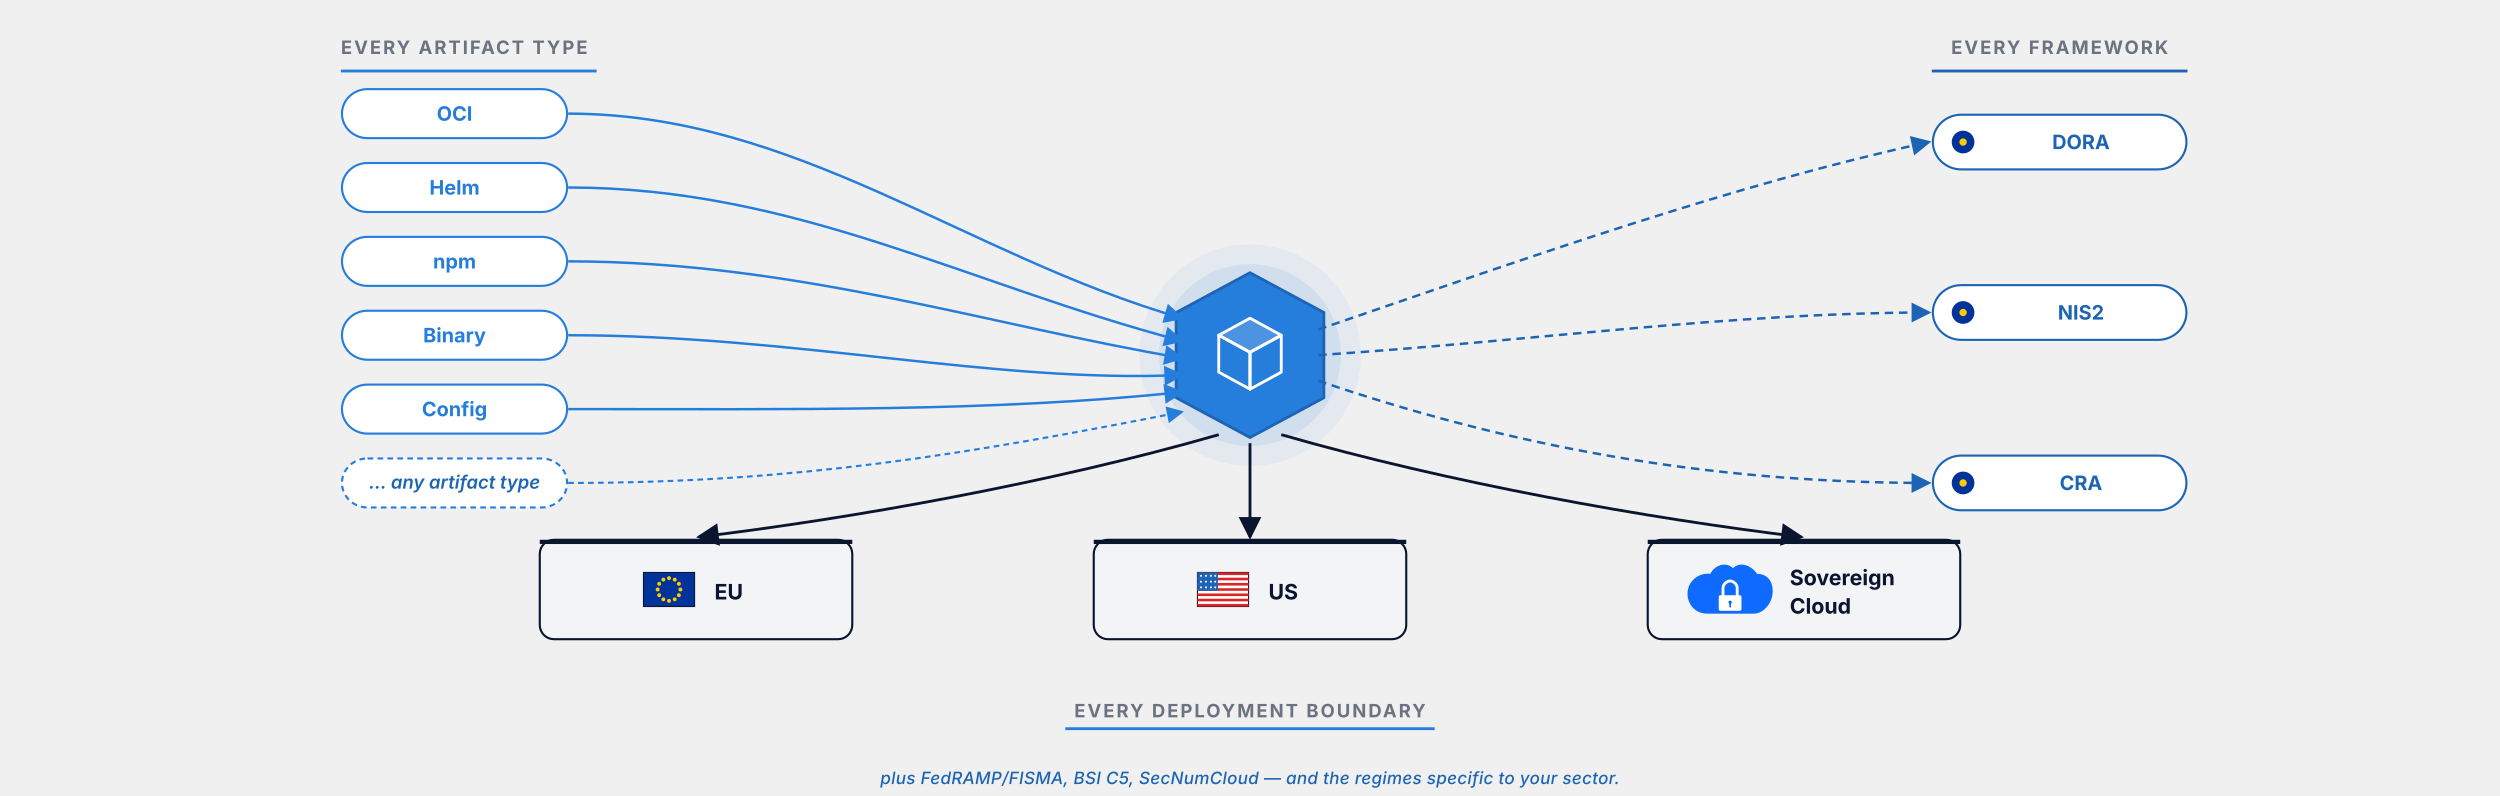
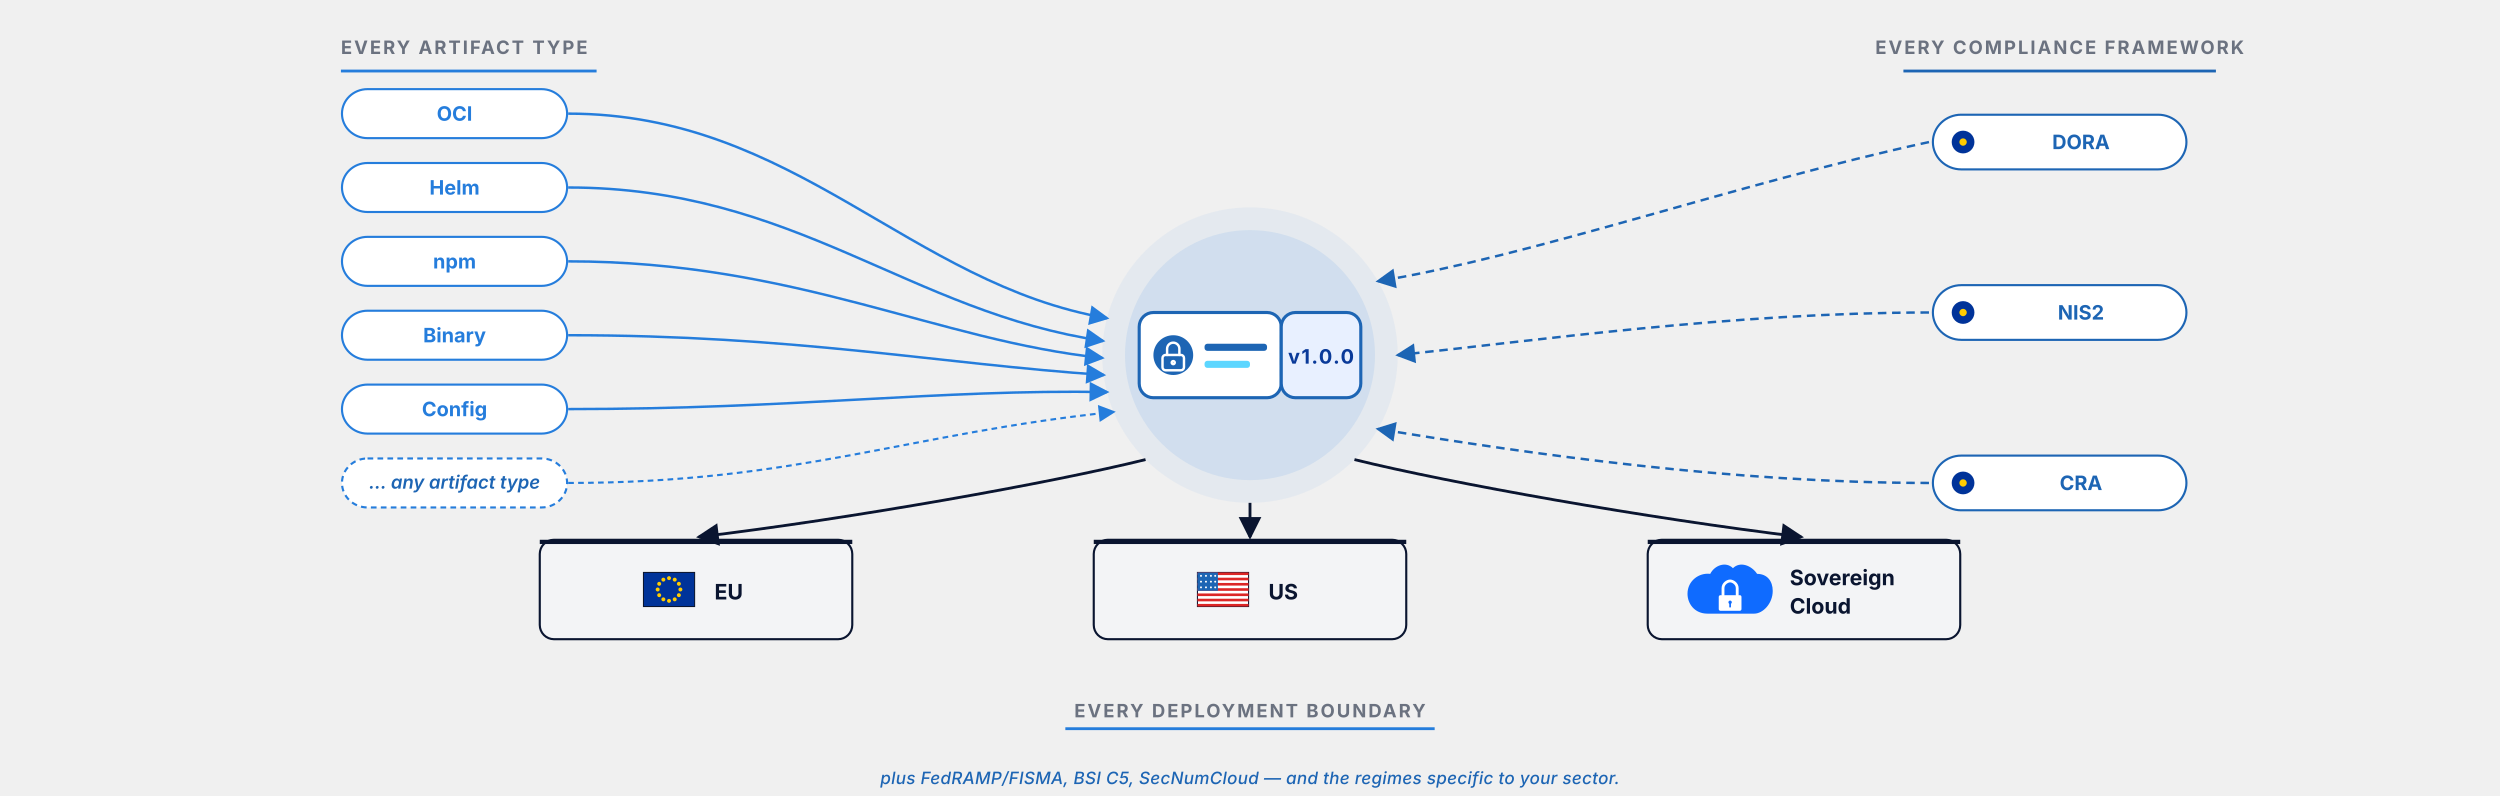
<svg xmlns="http://www.w3.org/2000/svg" viewBox="0 0 1760 560" font-family="Aptos, Inter, system-ui, sans-serif">
  <defs>
    <marker id="ah-artifact" markerWidth="8" markerHeight="8" refX="7" refY="4" orient="auto">
      <polygon points="0 0, 8 4, 0 8" fill="#257DDC" />
    </marker>
    <marker id="ah-regulator" markerWidth="8" markerHeight="8" refX="7" refY="4" orient="auto">
      <polygon points="0 0, 8 4, 0 8" fill="#1D65B4" />
    </marker>
    <marker id="ah-boundary" markerWidth="8" markerHeight="8" refX="7" refY="4" orient="auto">
      <polygon points="0 0, 8 4, 0 8" fill="#0A1530" />
    </marker>
    <g id="flag-eu">
      <rect x="0" y="0" width="36" height="24" fill="#003399" stroke="#0A1530" stroke-width="0.75" />
      <g fill="#FFCC00">
        <circle cx="18" cy="4" r="1.4" />
        <circle cx="22" cy="5.07" r="1.4" />
        <circle cx="24.93" cy="8" r="1.4" />
        <circle cx="26" cy="12" r="1.4" />
        <circle cx="24.93" cy="16" r="1.4" />
        <circle cx="22" cy="18.93" r="1.4" />
        <circle cx="18" cy="20" r="1.4" />
        <circle cx="14" cy="18.93" r="1.4" />
        <circle cx="11.07" cy="16" r="1.4" />
        <circle cx="10" cy="12" r="1.4" />
        <circle cx="11.07" cy="8" r="1.4" />
        <circle cx="14" cy="5.07" r="1.4" />
      </g>
    </g>
    <g id="flag-us">
      <rect x="0" y="0" width="36" height="24" fill="#FFFFFF" stroke="#0A1530" stroke-width="0.75" />
      <rect x="0" y="0" width="36" height="1.85" fill="#DC2626" />
      <rect x="0" y="3.7" width="36" height="1.85" fill="#DC2626" />
      <rect x="0" y="7.4" width="36" height="1.85" fill="#DC2626" />
      <rect x="0" y="11.1" width="36" height="1.85" fill="#DC2626" />
      <rect x="0" y="14.8" width="36" height="1.85" fill="#DC2626" />
      <rect x="0" y="18.5" width="36" height="1.85" fill="#DC2626" />
      <rect x="0" y="22.15" width="36" height="1.85" fill="#DC2626" />
      <rect x="0" y="0" width="14.4" height="12.92" fill="#1D65B4" />
      <g fill="#FFFFFF">
        <circle cx="2.5" cy="2.4" r="0.7" />
        <circle cx="6" cy="2.4" r="0.7" />
        <circle cx="9.5" cy="2.4" r="0.7" />
        <circle cx="12.5" cy="2.4" r="0.7" />
        <circle cx="2.5" cy="6.5" r="0.7" />
        <circle cx="6" cy="6.5" r="0.7" />
        <circle cx="9.5" cy="6.5" r="0.7" />
        <circle cx="12.5" cy="6.5" r="0.7" />
        <circle cx="2.5" cy="10.5" r="0.7" />
        <circle cx="6" cy="10.5" r="0.7" />
        <circle cx="9.5" cy="10.5" r="0.7" />
        <circle cx="12.5" cy="10.5" r="0.7" />
      </g>
    </g>
    <g id="cloud-lock">
      <path d="M 14 32 C 5 32 0 25 0 18 C 0 9 8 3 16 4 C 19 -2 27 -5 32 0 C 37 -5 45 -2 49 4 C 56 4 60 9 60 16 C 60 25 53 32 47 32 Z" fill="#0F6BFF" stroke="none" />
      <path d="M 25 19 L 25 14 C 25 11 28 9 30 9 C 32 9 35 11 35 14 L 35 19" stroke="#FFFFFF" stroke-width="2" fill="none" stroke-linecap="round" stroke-linejoin="round" />
      <rect x="22" y="19" width="16" height="11" rx="1.2" ry="1.2" fill="#FFFFFF" stroke="none" />
      <circle cx="30" cy="24" r="1.2" fill="#0F6BFF" />
      <rect x="29.4" y="24" width="1.2" height="3.6" fill="#0F6BFF" />
    </g>
    <style>
      .eyebrow      { font-size: 13px; font-weight: 700; letter-spacing: 1.4px; fill: #6B7280; }
      .pill-stroke  { fill: #FFFFFF; stroke: #257DDC; stroke-width: 1.5; }
      .pill-text    { font-size: 14px; font-weight: 700; fill: #257DDC; }
      .pill-stroke-soft { fill: #FFFFFF; stroke: #257DDC; stroke-width: 1.5; stroke-dasharray: 4 3; }
      .pill-text-soft   { font-size: 13px; font-weight: 600; fill: #1D65B4; font-style: italic; }
      .reg-stroke   { fill: #FFFFFF; stroke: #1D65B4; stroke-width: 1.5; }
      .reg-text     { font-size: 14px; font-weight: 700; fill: #1D65B4; }
      .bd-fill      { fill: #F3F4F6; stroke: #0A1530; stroke-width: 1.5; }
      .bd-text      { font-size: 15px; font-weight: 700; fill: #0A1530; }
      .spoke-art    { stroke: #257DDC;  stroke-width: 1.75; fill: none; }
      .spoke-art-soft { stroke: #257DDC;  stroke-width: 1.5;  fill: none; stroke-dasharray: 4 3; }
      .spoke-reg    { stroke: #1D65B4;  stroke-width: 1.75; fill: none; stroke-dasharray: 6 4; }
      .spoke-bnd    { stroke: #0A1530;  stroke-width: 2;    fill: none; }
      .footer       { font-size: 12px; font-weight: 500; font-style: italic; fill: #1D65B4; letter-spacing: 0.2px; }
    </style>
  </defs>
-   <g transform="translate(816,186)">
-     <circle cx="64" cy="64" r="78" fill="#257DDC" fill-opacity="0.06" />
-     <circle cx="64" cy="64" r="64" fill="#257DDC" fill-opacity="0.10" />
-     <polygon points="64,6 116,34 116,94 64,122 12,94 12,34" fill="#257DDC" stroke="#1D65B4" stroke-width="2" />
-     <g stroke="#FFFFFF" stroke-width="2" fill="none" stroke-linejoin="round" stroke-linecap="round">
-       <polygon points="64,38 86,50 64,62 42,50" fill="#FFFFFF" fill-opacity="0.18" />
-       <polygon points="42,50 64,62 64,88 42,76" />
-       <polygon points="86,50 64,62 64,88 86,76" />
+   <g transform="translate(802,220)">
+     <circle cx="78" cy="30" r="104" fill="#257DDC" fill-opacity="0.06" />
+     <circle cx="78" cy="30" r="88" fill="#257DDC" fill-opacity="0.10" />
+     <g>
+       <rect x="0" y="0" width="100" height="60" rx="10" fill="#FFFFFF" stroke="#1D65B4" stroke-width="2.2" />
+       <line x1="100" y1="8" x2="100" y2="52" stroke="#1D65B4" stroke-width="1.8" stroke-dasharray="5 3" />
+       <rect x="100" y="0" width="56" height="60" rx="10" fill="#E8F0FF" stroke="#1D65B4" stroke-width="2.2" />
+       <circle cx="24" cy="30" r="14" fill="#1D65B4" />
+       <g fill="none" stroke="#FFFFFF" stroke-width="1.6" stroke-linecap="round" stroke-linejoin="round" transform="translate(11,18) scale(1.08)">
+         <path d="M5 13a2 2 0 0 1 2 -2h10a2 2 0 0 1 2 2v6a2 2 0 0 1 -2 2h-10a2 2 0 0 1 -2 -2v-6" />
+         <circle cx="12" cy="16" r="1" />
+         <path d="M8 11v-4a4 4 0 1 1 8 0v4" />
+       </g>
+       <rect x="46" y="22" width="44" height="5" rx="2" fill="#1D65B4" />
+       <rect x="46" y="34" width="32" height="5" rx="2" fill="#5cd6ff" />
+       <text x="128" y="36" text-anchor="middle" font-size="14" font-weight="700" fill="#0a3a99" letter-spacing="1" font-family="Aptos, Inter, sans-serif">v1.0.0</text>
    </g>
  </g>
  <g>
    <text x="240" y="38" class="eyebrow">EVERY ARTIFACT TYPE</text>
    <line x1="240" y1="50" x2="420" y2="50" stroke="#257DDC" stroke-width="2" />
    <g transform="translate(240,62)">
      <rect class="pill-stroke" x="0.75" y="0.75" width="158.5" height="34.5" rx="18" ry="18" />
      <text class="pill-text" x="80" y="23" text-anchor="middle">OCI</text>
    </g>
    <g transform="translate(240,114)">
      <rect class="pill-stroke" x="0.75" y="0.75" width="158.5" height="34.5" rx="18" ry="18" />
      <text class="pill-text" x="80" y="23" text-anchor="middle">Helm</text>
    </g>
    <g transform="translate(240,166)">
      <rect class="pill-stroke" x="0.75" y="0.75" width="158.5" height="34.5" rx="18" ry="18" />
      <text class="pill-text" x="80" y="23" text-anchor="middle">npm</text>
    </g>
    <g transform="translate(240,218)">
      <rect class="pill-stroke" x="0.75" y="0.75" width="158.5" height="34.5" rx="18" ry="18" />
      <text class="pill-text" x="80" y="23" text-anchor="middle">Binary</text>
    </g>
    <g transform="translate(240,270)">
      <rect class="pill-stroke" x="0.75" y="0.75" width="158.5" height="34.5" rx="18" ry="18" />
      <text class="pill-text" x="80" y="23" text-anchor="middle">Config</text>
    </g>
    <g transform="translate(240,322)">
      <rect class="pill-stroke-soft" x="0.75" y="0.75" width="158.5" height="34.5" rx="18" ry="18" />
      <text class="pill-text-soft" x="80" y="22" text-anchor="middle">… any artifact type</text>
    </g>
-     <path class="spoke-art" d="M400 80  C 560 80,  680 180, 832 224" marker-end="url(#ah-artifact)" />
-     <path class="spoke-art" d="M400 132 C 560 132, 680 200, 832 240" marker-end="url(#ah-artifact)" />
-     <path class="spoke-art" d="M400 184 C 560 184, 700 230, 832 252" marker-end="url(#ah-artifact)" />
-     <path class="spoke-art" d="M400 236 C 560 236, 700 270, 832 264" marker-end="url(#ah-artifact)" />
-     <path class="spoke-art" d="M400 288 C 560 288, 700 290, 832 276" marker-end="url(#ah-artifact)" />
-     <path class="spoke-art-soft" d="M400 340 C 560 340, 680 320, 832 290" marker-end="url(#ah-artifact)" />
+     <path class="spoke-art" d="M400 80  C 560 80,  640 200, 779.3 224" marker-end="url(#ah-artifact)" />
+     <path class="spoke-art" d="M400 132 C 560 132, 640 220, 776.5 240" marker-end="url(#ah-artifact)" />
+     <path class="spoke-art" d="M400 184 C 560 184, 660 240, 776 252" marker-end="url(#ah-artifact)" />
+     <path class="spoke-art" d="M400 236 C 560 236, 660 256, 777 264" marker-end="url(#ah-artifact)" />
+     <path class="spoke-art" d="M400 288 C 560 288, 660 274, 779.3 276" marker-end="url(#ah-artifact)" />
+     <path class="spoke-art-soft" d="M400 340 C 560 340, 640 305, 784 290" marker-end="url(#ah-artifact)" />
  </g>
  <g>
-     <text x="1450" y="38" text-anchor="middle" class="eyebrow">EVERY FRAMEWORK</text>
-     <line x1="1360" y1="50" x2="1540" y2="50" stroke="#1D65B4" stroke-width="2" />
+     <text x="1450" y="38" text-anchor="middle" class="eyebrow">EVERY COMPLIANCE FRAMEWORK</text>
+     <line x1="1340" y1="50" x2="1560" y2="50" stroke="#1D65B4" stroke-width="2" />
    <g transform="translate(1360,80)">
      <rect class="reg-stroke" x="0.75" y="0.75" width="178.5" height="38.5" rx="20" ry="20" />
      <circle cx="22" cy="20" r="8" fill="#003399" />
      <circle cx="22" cy="20" r="2.6" fill="#FFCC00" />
      <text class="reg-text" x="105" y="25" text-anchor="middle">DORA</text>
    </g>
    <g transform="translate(1360,200)">
      <rect class="reg-stroke" x="0.75" y="0.75" width="178.5" height="38.5" rx="20" ry="20" />
      <circle cx="22" cy="20" r="8" fill="#003399" />
      <circle cx="22" cy="20" r="2.6" fill="#FFCC00" />
      <text class="reg-text" x="105" y="25" text-anchor="middle">NIS2</text>
    </g>
    <g transform="translate(1360,320)">
      <rect class="reg-stroke" x="0.75" y="0.75" width="178.5" height="38.5" rx="20" ry="20" />
      <circle cx="22" cy="20" r="8" fill="#003399" />
      <circle cx="22" cy="20" r="2.6" fill="#FFCC00" />
      <text class="reg-text" x="105" y="25" text-anchor="middle">CRA</text>
    </g>
-     <path class="spoke-reg" d="M928 232 C 1080 180, 1220 130, 1358 100" marker-end="url(#ah-regulator)" />
-     <path class="spoke-reg" d="M928 250 C 1080 240, 1220 220, 1358 220" marker-end="url(#ah-regulator)" />
-     <path class="spoke-reg" d="M928 268 C 1080 320, 1220 340, 1358 340" marker-end="url(#ah-regulator)" />
+     <path class="spoke-reg" d="M1358 100 C 1220 130, 1080 180, 970.07 198" marker-end="url(#ah-regulator)" />
+     <path class="spoke-reg" d="M1358 220 C 1220 220, 1080 240, 984 250" marker-end="url(#ah-regulator)" />
+     <path class="spoke-reg" d="M1358 340 C 1220 340, 1080 320, 970.07 302" marker-end="url(#ah-regulator)" />
  </g>
  <g>
    <text x="880" y="505" text-anchor="middle" class="eyebrow">EVERY DEPLOYMENT BOUNDARY</text>
    <line x1="750" y1="513" x2="1010" y2="513" stroke="#257DDC" stroke-width="2" />
    <g transform="translate(380,380)">
      <rect class="bd-fill" x="0" y="0" width="220" height="70" rx="10" />
      <rect x="0" y="0" width="220" height="3" fill="#0A1530" />
      <g transform="translate(73,23)">
        <use href="#flag-eu" />
      </g>
      <text class="bd-text" x="123" y="42">EU</text>
    </g>
    <g transform="translate(770,380)">
      <rect class="bd-fill" x="0" y="0" width="220" height="70" rx="10" />
      <rect x="0" y="0" width="220" height="3" fill="#0A1530" />
      <g transform="translate(73,23)">
        <use href="#flag-us" />
      </g>
      <text class="bd-text" x="123" y="42">US</text>
    </g>
    <g transform="translate(1160,380)">
      <rect class="bd-fill" x="0" y="0" width="220" height="70" rx="10" />
      <rect x="0" y="0" width="220" height="3" fill="#0A1530" />
      <g transform="translate(28,20)">
        <use href="#cloud-lock" />
      </g>
      <text class="bd-text" x="100" y="32">Sovereign</text>
      <text class="bd-text" x="100" y="52">Cloud</text>
    </g>
-     <path class="spoke-bnd" d="M858 306 C 740 340, 600 365, 492 378" marker-end="url(#ah-boundary)" />
-     <path class="spoke-bnd" d="M880 312 L 880 378" marker-end="url(#ah-boundary)" />
-     <path class="spoke-bnd" d="M902 306 C 1020 340, 1160 365, 1268 378" marker-end="url(#ah-boundary)" />
+     <path class="spoke-bnd" d="M806.46 323.54 C 740 340, 600 365, 492 378" marker-end="url(#ah-boundary)" />
+     <path class="spoke-bnd" d="M880 354    L 880 378" marker-end="url(#ah-boundary)" />
+     <path class="spoke-bnd" d="M953.54 323.54 C 1020 340, 1160 365, 1268 378" marker-end="url(#ah-boundary)" />
  </g>
  <text x="880" y="552" text-anchor="middle" class="footer">plus FedRAMP/FISMA, BSI C5, SecNumCloud — and the regimes specific to your sector.</text>
</svg>
